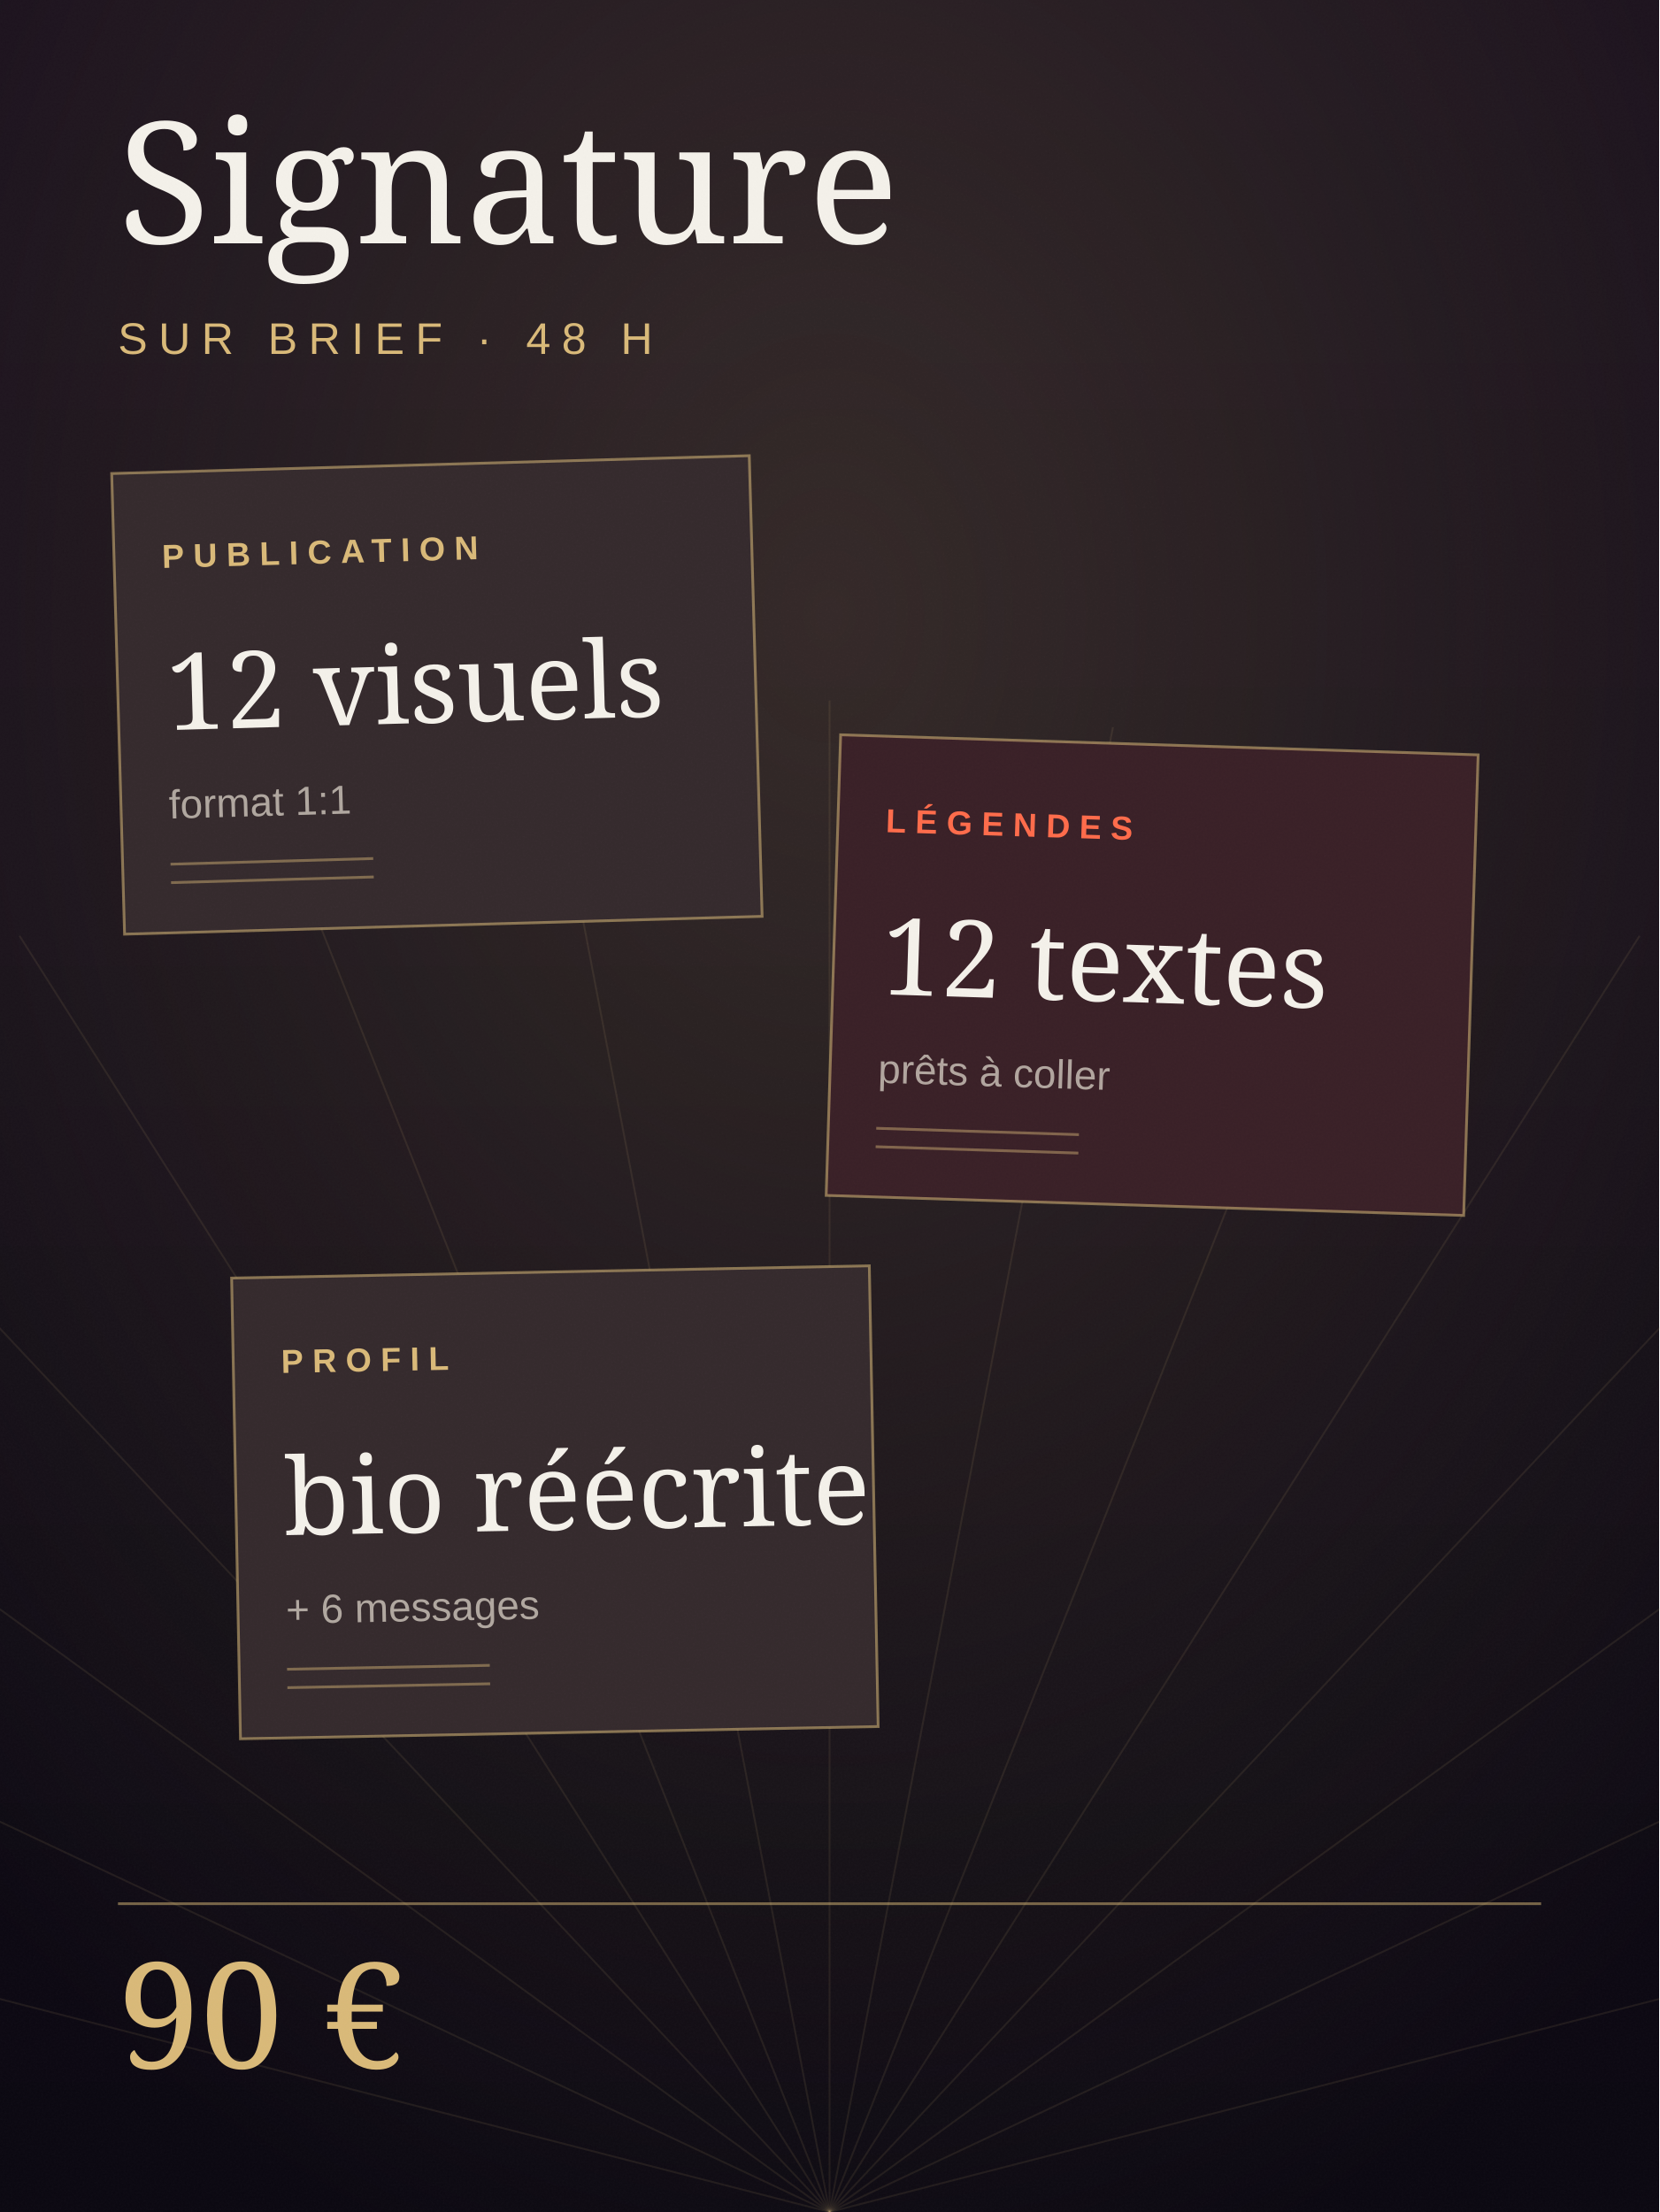
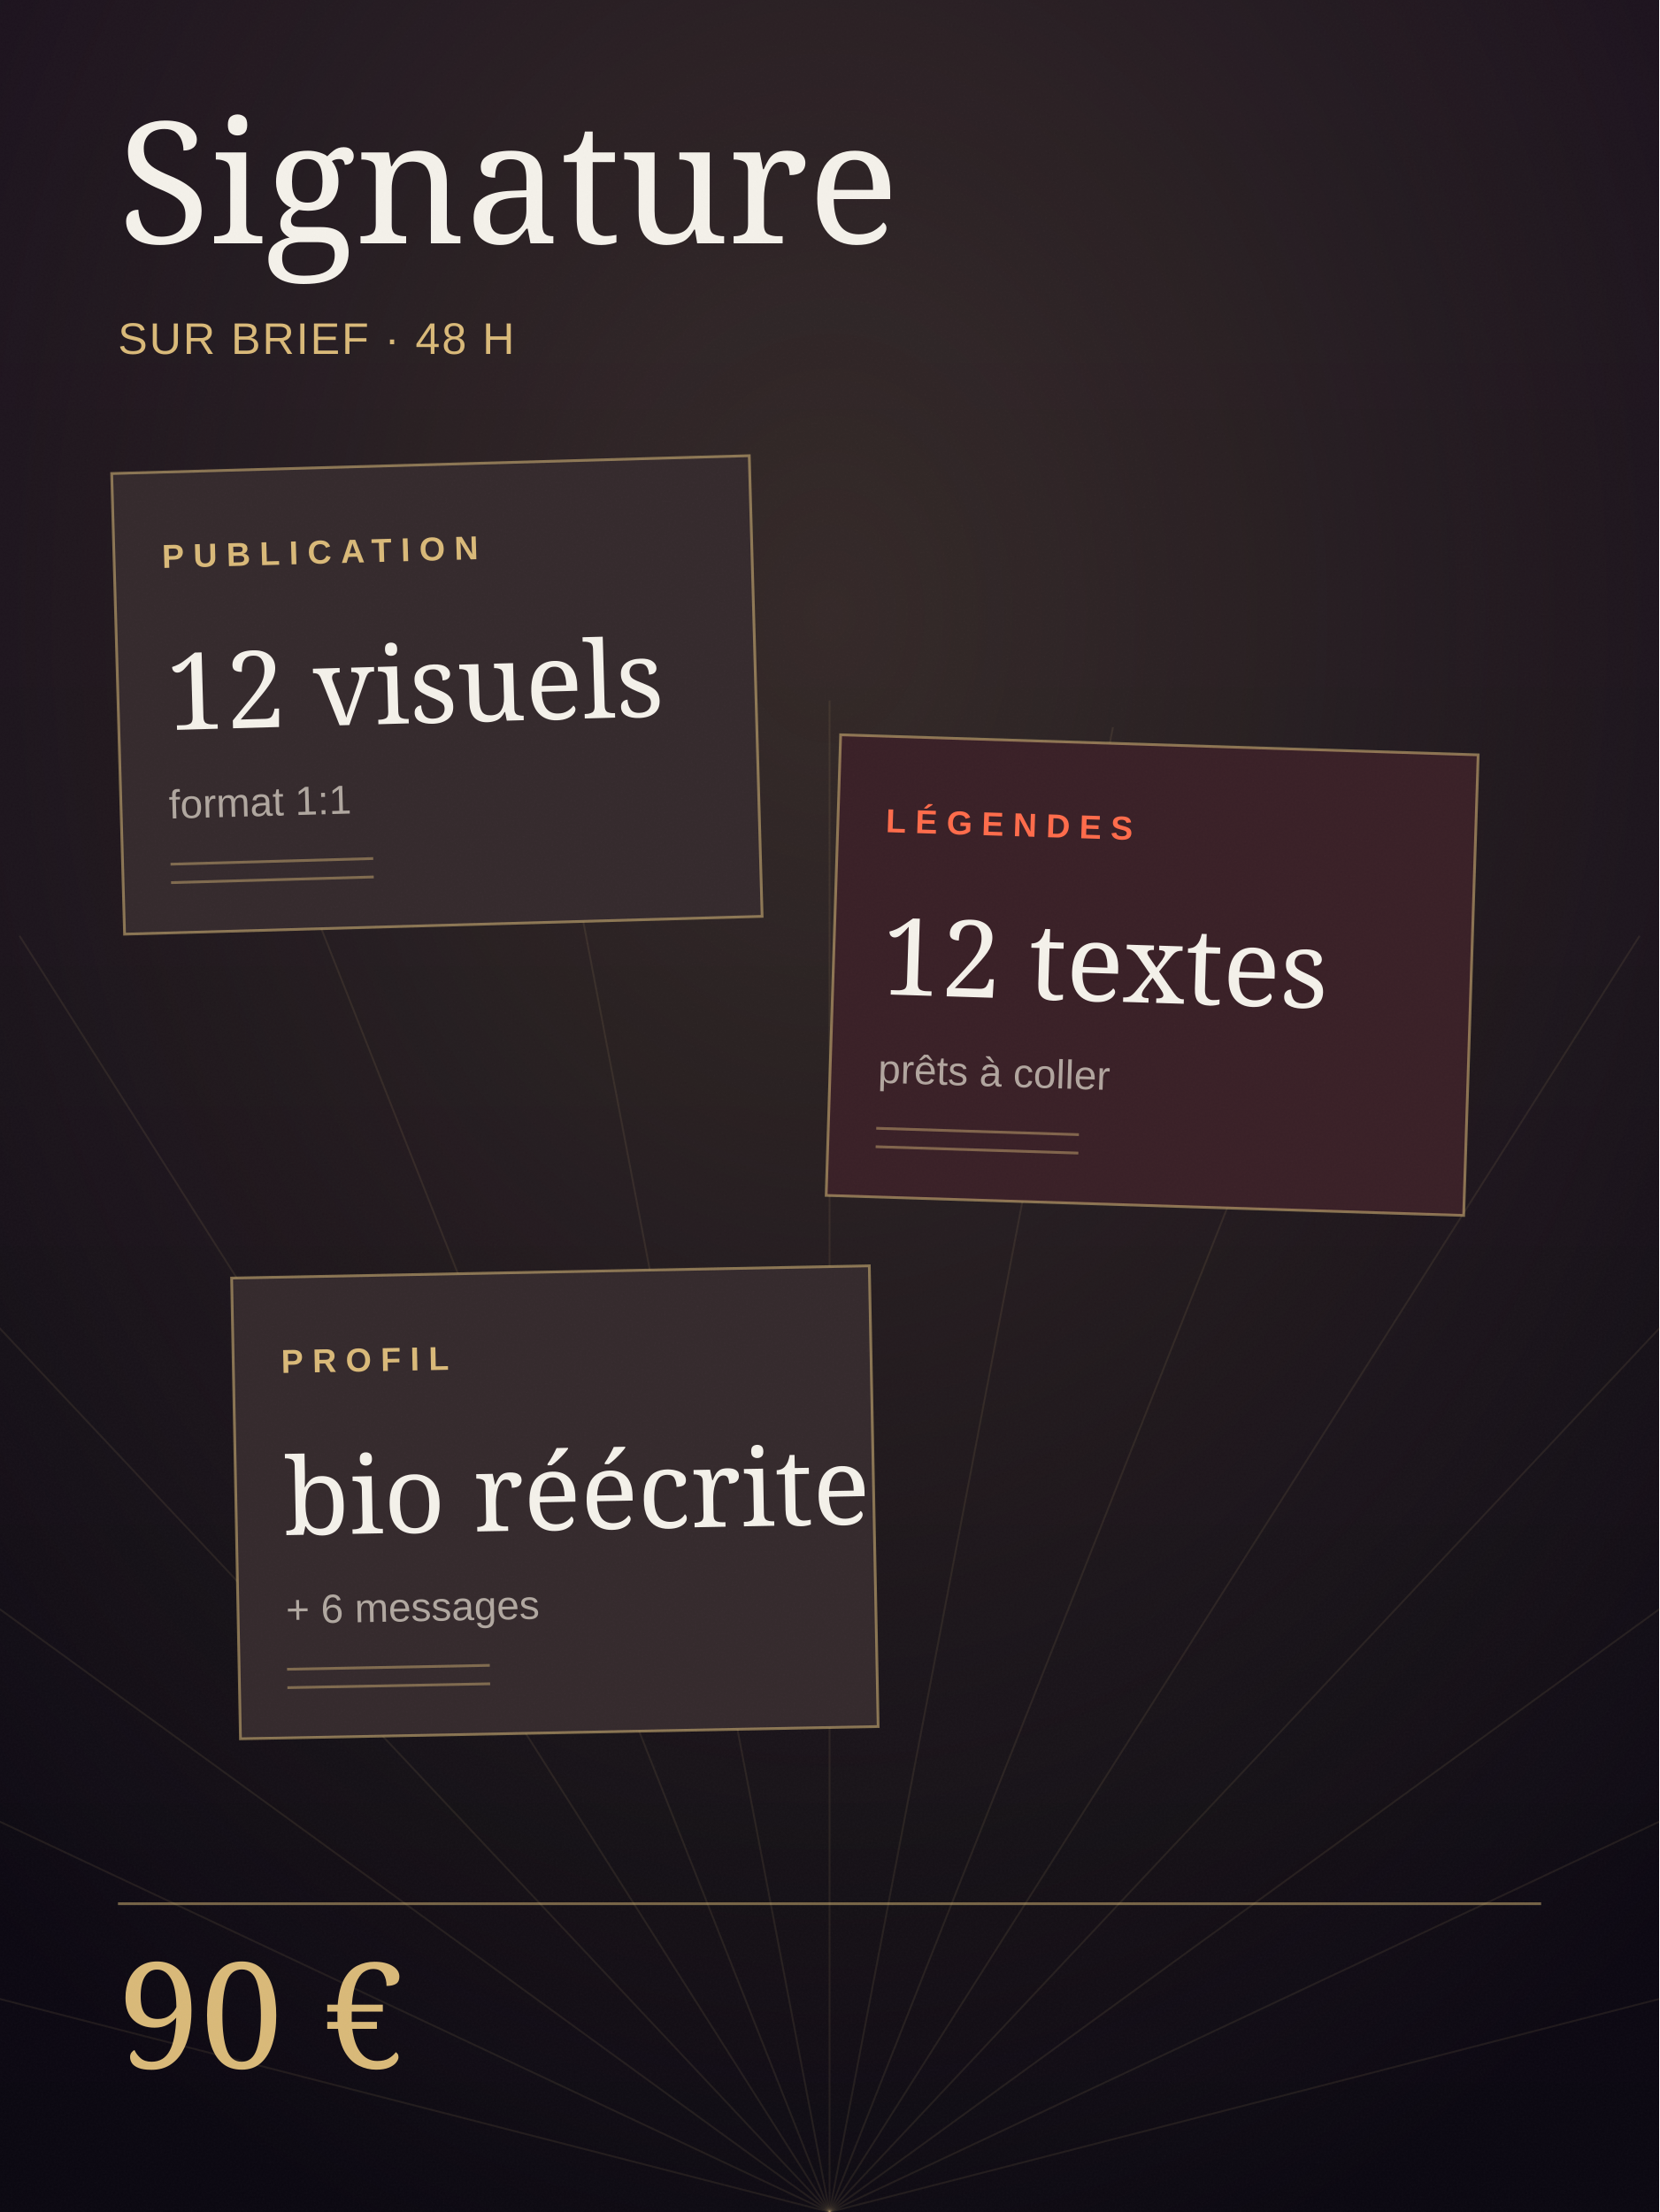
<svg xmlns="http://www.w3.org/2000/svg" viewBox="0 0 900 1200" width="900" height="1200" role="img" aria-label="Couverture Signature — 90 €">
  <defs>
    <radialGradient id="halo-c-signature" cx="50%" cy="28%" r="78%">
      <stop offset="0" stop-color="#D9B978" stop-opacity=".40" />
      <stop offset="1" stop-color="#D9B978" stop-opacity="0" />
    </radialGradient>
    <linearGradient id="fond-c-signature" x1="0" y1="0" x2="0" y2="1">
      <stop offset="0" stop-color="#120A18" />
      <stop offset="1" stop-color="#0A0710" />
    </linearGradient>
    <filter id="grain-c-signature">
      <feTurbulence type="fractalNoise" baseFrequency=".9" numOctaves="2" />
      <feColorMatrix type="saturate" values="0" />
      <feComponentTransfer>
        <feFuncA type="linear" slope=".055" />
      </feComponentTransfer>
    </filter>
  </defs>
  <rect width="900" height="1200" fill="url(#fond-c-signature)" />
  <rect width="900" height="1200" fill="url(#halo-c-signature)" opacity=".45" />
  <line x1="450" y1="1200" x2="-344.2" y2="996.1" stroke="#D9B978" stroke-width="1" opacity="0.1" />
  <line x1="450" y1="1200" x2="-292.0" y2="850.9" stroke="#D9B978" stroke-width="1" opacity="0.1" />
  <line x1="450" y1="1200" x2="-213.4" y2="718.0" stroke="#D9B978" stroke-width="1" opacity="0.1" />
  <line x1="450" y1="1200" x2="-111.3" y2="602.2" stroke="#D9B978" stroke-width="1" opacity="0.1" />
  <line x1="450" y1="1200" x2="10.6" y2="507.7" stroke="#D9B978" stroke-width="1" opacity="0.1" />
  <line x1="450" y1="1200" x2="148.1" y2="437.6" stroke="#D9B978" stroke-width="1" opacity="0.1" />
  <line x1="450" y1="1200" x2="296.3" y2="394.5" stroke="#D9B978" stroke-width="1" opacity="0.1" />
  <line x1="450" y1="1200" x2="450.0" y2="380.0" stroke="#D9B978" stroke-width="1" opacity="0.1" />
  <line x1="450" y1="1200" x2="603.7" y2="394.5" stroke="#D9B978" stroke-width="1" opacity="0.1" />
  <line x1="450" y1="1200" x2="751.9" y2="437.6" stroke="#D9B978" stroke-width="1" opacity="0.1" />
  <line x1="450" y1="1200" x2="889.4" y2="507.7" stroke="#D9B978" stroke-width="1" opacity="0.1" />
  <line x1="450" y1="1200" x2="1011.3" y2="602.2" stroke="#D9B978" stroke-width="1" opacity="0.1" />
  <line x1="450" y1="1200" x2="1113.4" y2="718.0" stroke="#D9B978" stroke-width="1" opacity="0.1" />
  <line x1="450" y1="1200" x2="1192.0" y2="850.9" stroke="#D9B978" stroke-width="1" opacity="0.1" />
  <line x1="450" y1="1200" x2="1244.2" y2="996.1" stroke="#D9B978" stroke-width="1" opacity="0.1" />
  <text x="64" y="132" font-family="Bodoni Moda, Didot, Georgia, serif" font-size="92" fill="#F4F1EA">Signature</text>
-   <text x="64" y="192" font-family="Archivo, Helvetica Neue, Arial, sans-serif" font-size="24" letter-spacing="6" fill="#D9B978">SUR BRIEF · 48 H</text>
+   <text x="64" y="192" font-family="Archivo, Helvetica Neue, Arial, sans-serif" font-size="24" letter-spacing="1" fill="#D9B978">SUR BRIEF · 48 H</text>
  <g transform="translate(64 252) rotate(-1.6 173 125)">
    <rect width="346" height="250" fill="#1B1320" />
    <rect width="346" height="250" fill="#D9B978" opacity=".13" />
    <rect width="346" height="250" fill="none" stroke="#D9B978" stroke-width="1.5" opacity=".55" />
    <text x="26" y="52" font-family="Archivo, Helvetica Neue, Arial, sans-serif" font-size="18" font-weight="600" letter-spacing="5" fill="#D9B978">PUBLICATION</text>
    <text x="26" y="140" font-family="Bodoni Moda, Didot, Georgia, serif" font-size="58" fill="#F4F1EA">12 visuels</text>
    <text x="26" y="188" font-family="Archivo, Helvetica Neue, Arial, sans-serif" font-size="22" fill="#CFC7BC" opacity=".8">format 1:1</text>
    <rect x="26" y="212" width="110" height="1.5" fill="#D9B978" opacity="0.45" />
    <rect x="26" y="222" width="110" height="1.5" fill="#D9B978" opacity="0.45" />
  </g>
  <g transform="translate(452 404) rotate(1.8 173 125)">
    <rect width="346" height="250" fill="#1B1320" />
    <rect width="346" height="250" fill="#FF6B4A" opacity=".13" />
    <rect width="346" height="250" fill="none" stroke="#D9B978" stroke-width="1.5" opacity=".55" />
    <text x="26" y="52" font-family="Archivo, Helvetica Neue, Arial, sans-serif" font-size="18" font-weight="600" letter-spacing="5" fill="#FF6B4A">LÉGENDES</text>
    <text x="26" y="140" font-family="Bodoni Moda, Didot, Georgia, serif" font-size="58" fill="#F4F1EA">12 textes</text>
    <text x="26" y="188" font-family="Archivo, Helvetica Neue, Arial, sans-serif" font-size="22" fill="#CFC7BC" opacity=".8">prêts à coller</text>
    <rect x="26" y="212" width="110" height="1.5" fill="#D9B978" opacity="0.45" />
    <rect x="26" y="222" width="110" height="1.5" fill="#D9B978" opacity="0.45" />
  </g>
  <g transform="translate(128 690) rotate(-1.1 173 125)">
    <rect width="346" height="250" fill="#1B1320" />
    <rect width="346" height="250" fill="#D9B978" opacity=".13" />
    <rect width="346" height="250" fill="none" stroke="#D9B978" stroke-width="1.5" opacity=".55" />
    <text x="26" y="52" font-family="Archivo, Helvetica Neue, Arial, sans-serif" font-size="18" font-weight="600" letter-spacing="5" fill="#D9B978">PROFIL</text>
    <text x="26" y="140" font-family="Bodoni Moda, Didot, Georgia, serif" font-size="58" fill="#F4F1EA">bio réécrite</text>
    <text x="26" y="188" font-family="Archivo, Helvetica Neue, Arial, sans-serif" font-size="22" fill="#CFC7BC" opacity=".8">+ 6 messages</text>
    <rect x="26" y="212" width="110" height="1.5" fill="#D9B978" opacity="0.45" />
    <rect x="26" y="222" width="110" height="1.5" fill="#D9B978" opacity="0.45" />
  </g>
  <rect x="64" y="1032" width="772" height="1.5" fill="#D9B978" opacity=".5" />
  <text x="64" y="1122" font-family="Bodoni Moda, Didot, Georgia, serif" font-size="80" fill="#D9B978">90 €</text>
  <rect width="900" height="1200" filter="url(#grain-c-signature)" opacity=".55" />
</svg>
